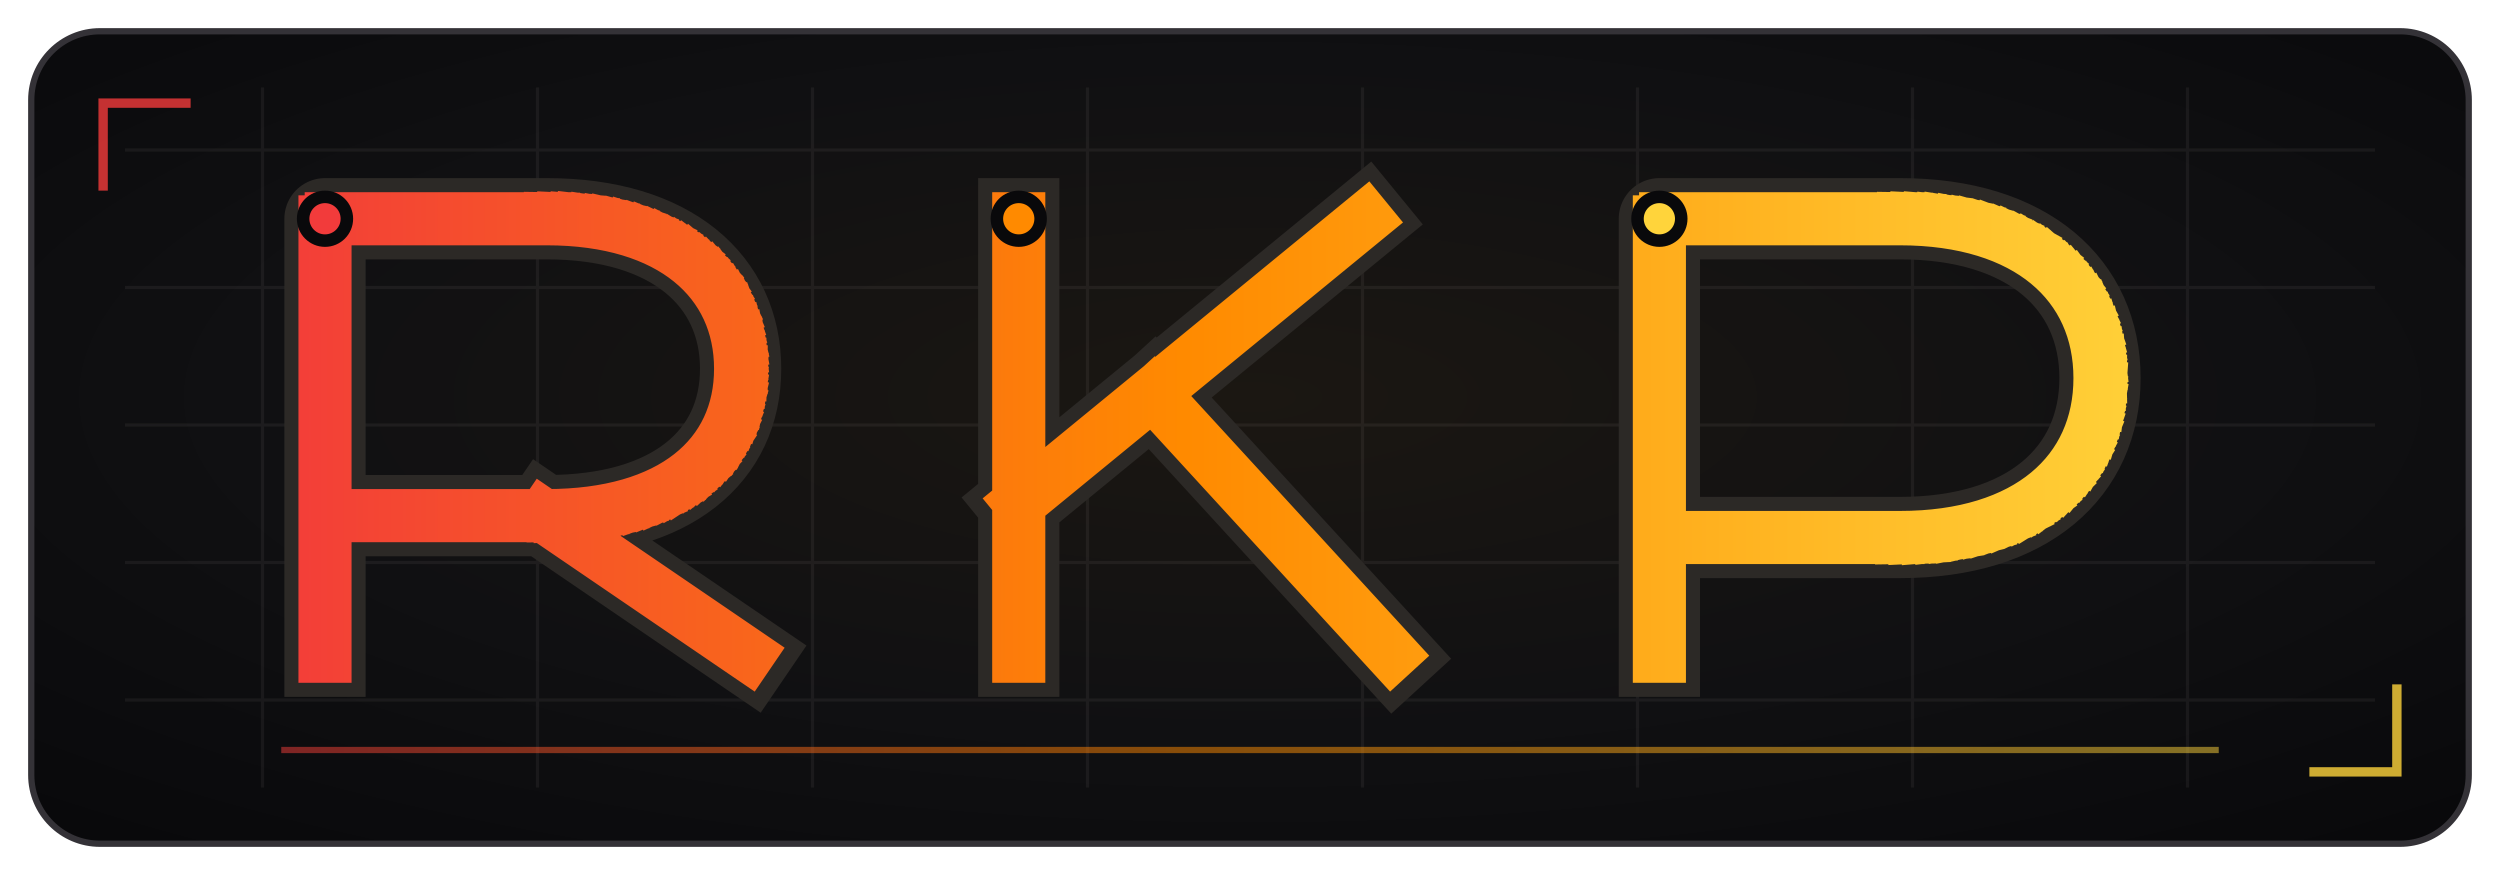
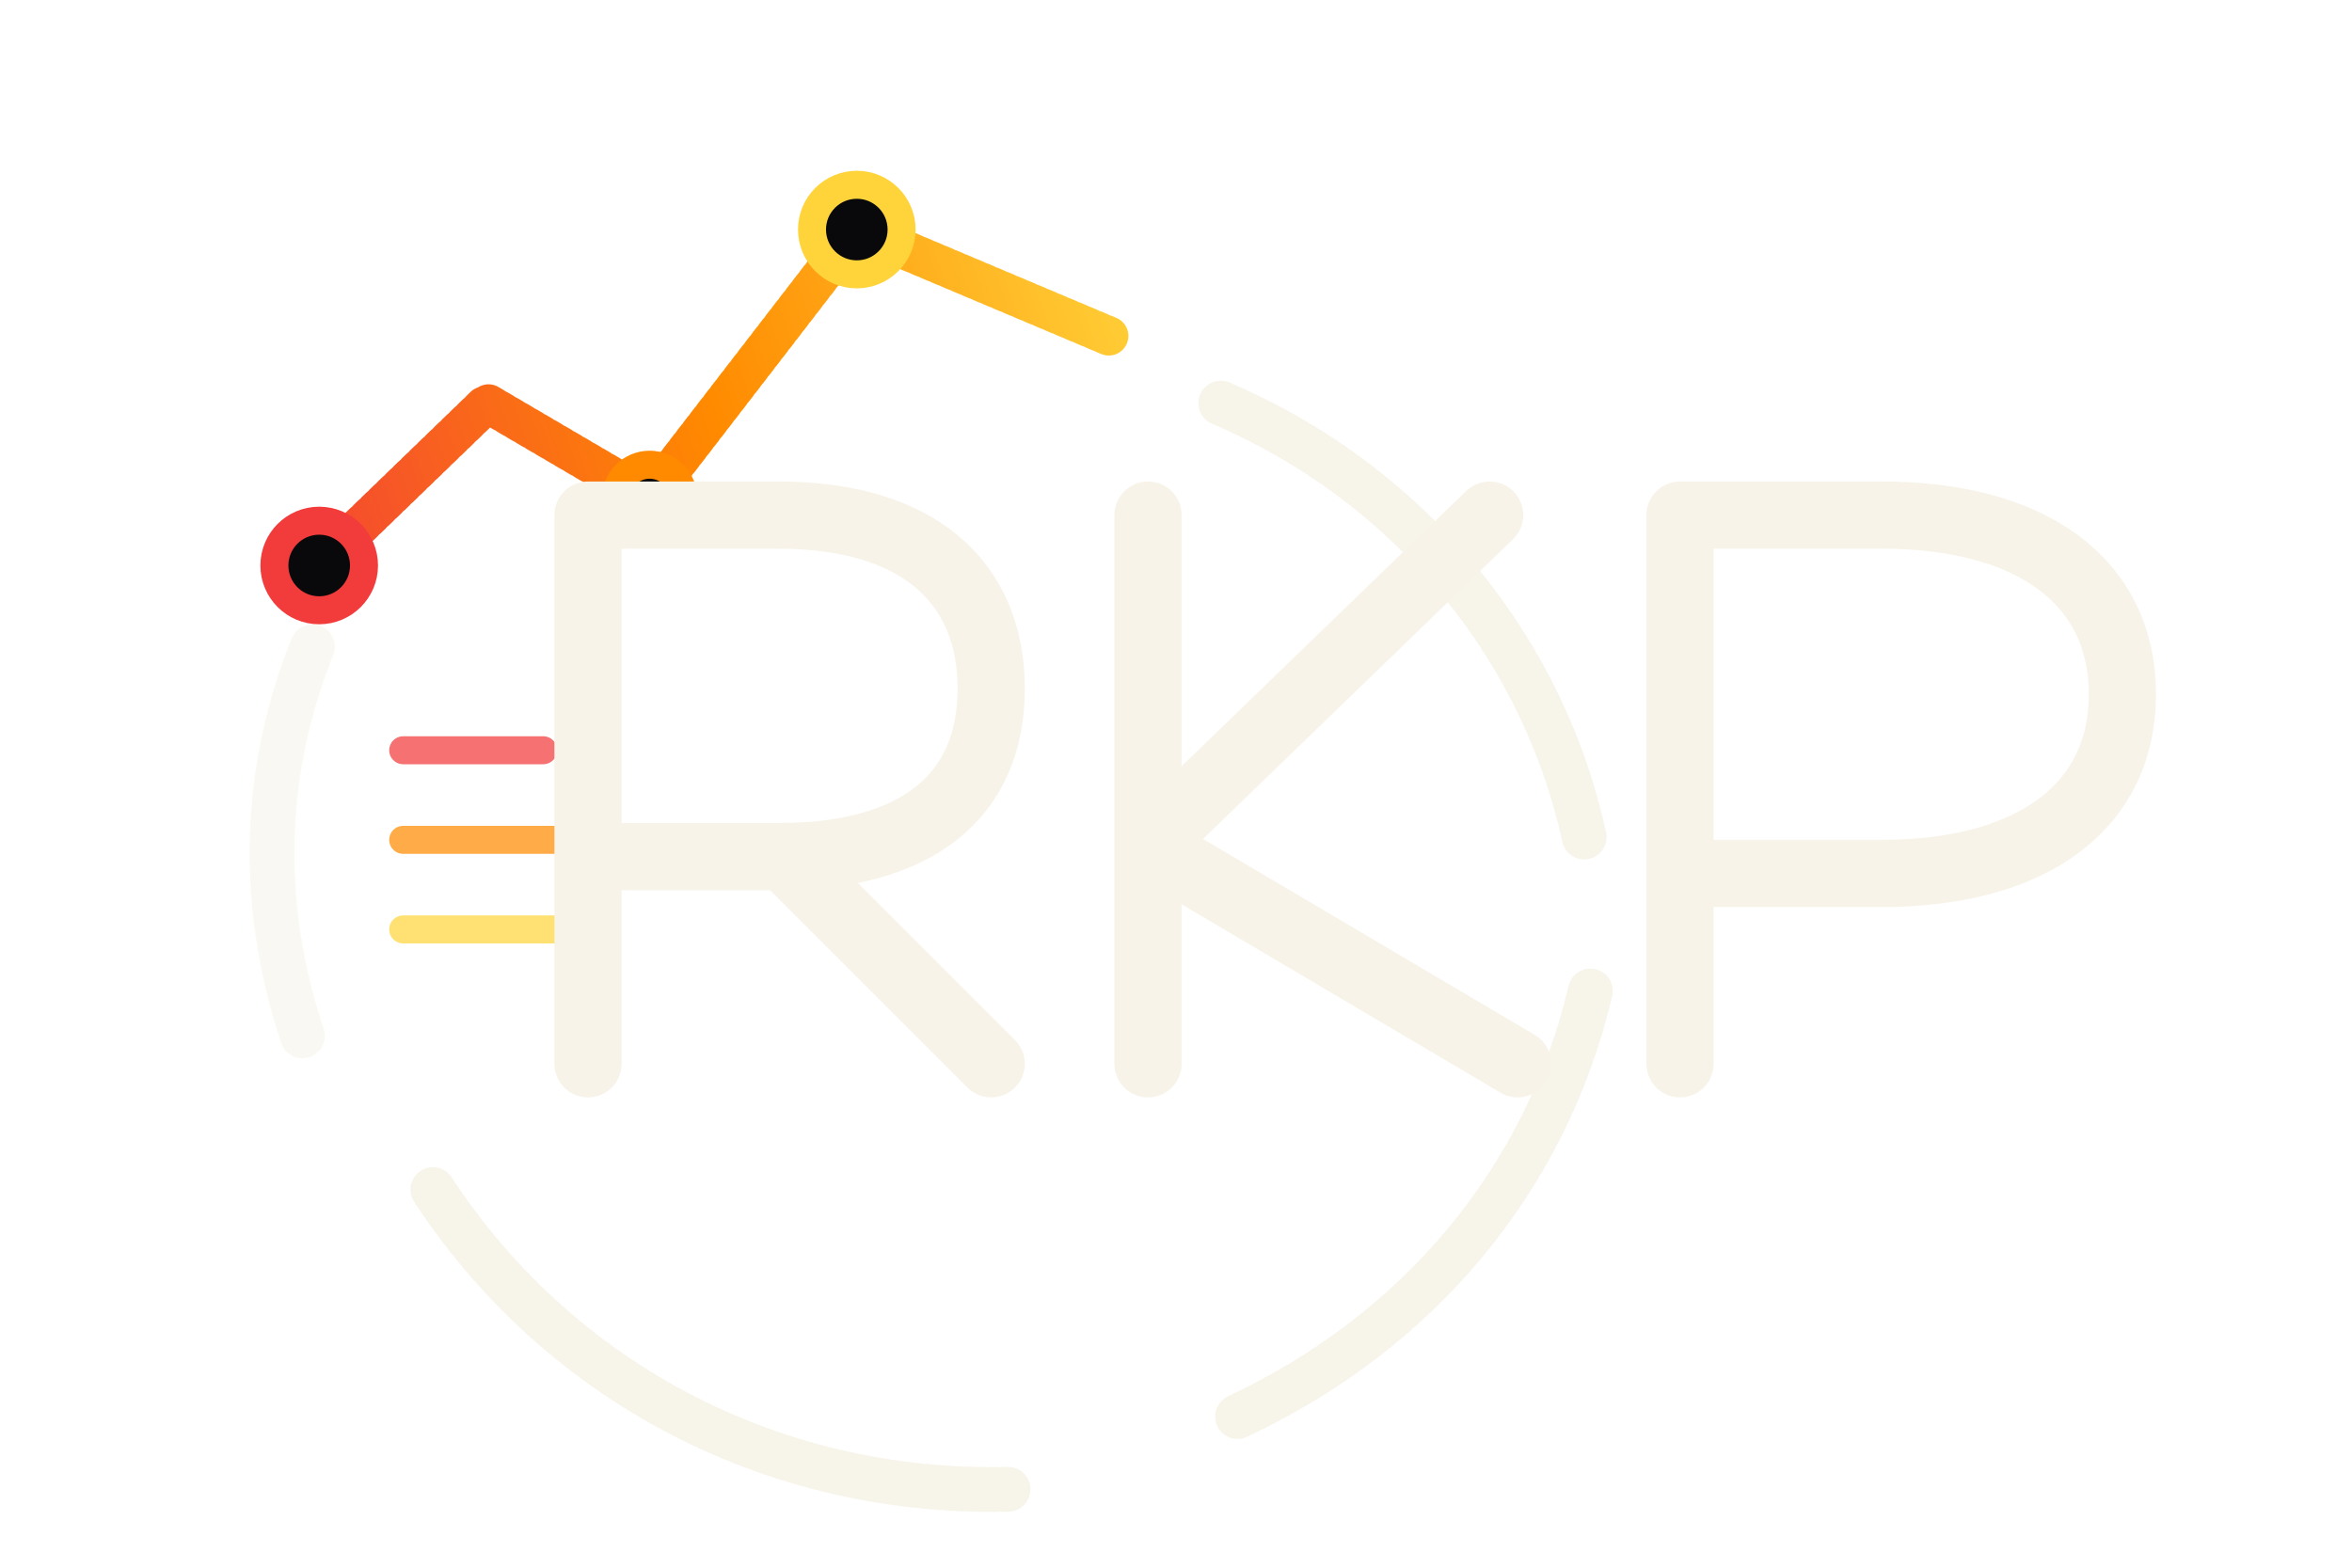
- <svg xmlns="http://www.w3.org/2000/svg" viewBox="0 0 800 280" role="img" aria-labelledby="rkp-title rkp-desc">
+ <svg xmlns="http://www.w3.org/2000/svg" width="420" height="280" viewBox="0 0 420 280" role="img" aria-labelledby="rkp-title rkp-desc">
  <defs>
-     <linearGradient id="rkp-spectrum" x1="82" y1="0" x2="700" y2="0" gradientUnits="userSpaceOnUse">
+     <linearGradient id="rkp-flow" x1="40" y1="100" x2="205" y2="42" gradientUnits="userSpaceOnUse">
      <stop offset="0" stop-color="#f23b3b" />
-       <stop offset="0.48" stop-color="#ff8a00" />
+       <stop offset="0.52" stop-color="#ff8a00" />
      <stop offset="1" stop-color="#ffd43b" />
    </linearGradient>
-     <radialGradient id="rkp-field" cx="50%" cy="45%" r="72%">
-       <stop offset="0" stop-color="#1b1712" />
-       <stop offset="0.58" stop-color="#101012" />
-       <stop offset="1" stop-color="#09090b" />
-     </radialGradient>
-     <filter id="rkp-glow" x="-30%" y="-30%" width="160%" height="160%">
-       <feGaussianBlur stdDeviation="5" result="blur" />
-       <feMerge>
-         <feMergeNode in="blur" />
-         <feMergeNode in="SourceGraphic" />
-       </feMerge>
-     </filter>
-     <clipPath id="rkp-frame-clip">
-       <rect x="10" y="10" width="780" height="260" rx="22" />
-     </clipPath>
-     <path id="rkp-r" pathLength="1" d="M104 210V70h71c40 0 62 20 62 48s-22 47-62 47h-71m70 0 66 45" />
-     <path id="rkp-k" pathLength="1" d="M326 70v140m111-140-111 91m43-35 77 84" />
-     <path id="rkp-p" pathLength="1" d="M531 210V70h77c41 0 64 21 64 51s-23 51-64 51h-77" />
    <style>
-       .rkp-frame{fill:url(#rkp-field);stroke:#343237;stroke-width:2}
-       .rkp-grid{fill:none;stroke:#f7f3e8;stroke-width:1;opacity:.055}
-       .rkp-shadow{fill:none;stroke:#2c2926;stroke-width:26;stroke-linecap:square;stroke-linejoin:round}
-       .rkp-letter{fill:none;stroke:url(#rkp-spectrum);stroke-width:17;stroke-linecap:square;stroke-linejoin:round;stroke-dasharray:1;stroke-dashoffset:0}
-       .rkp-rule{stroke:url(#rkp-spectrum);stroke-width:2;opacity:.5}
-       .rkp-signal{display:none;fill:#f7f3e8;filter:url(#rkp-glow);opacity:0}
-       .rkp-node{stroke:#09090b;stroke-width:4;transform-box:fill-box;transform-origin:center}
-       .rkp-corner{fill:none;stroke-width:3;opacity:.8}
-       @keyframes rkp-draw{from{stroke-dashoffset:1;opacity:.2}to{stroke-dashoffset:0;opacity:1}}
-       @keyframes rkp-scan{0%{transform:translateX(0);opacity:0}12%,82%{opacity:1}100%{transform:translateX(620px);opacity:0}}
-       @keyframes rkp-node{0%,100%{transform:scale(1)}50%{transform:scale(1.4)}}
+       .rkp-orbit,.rkp-market,.rkp-depth,.rkp-word{fill:none;stroke-linecap:round;stroke-linejoin:round}
+       .rkp-orbit{stroke:#f7f3e8;stroke-width:8;opacity:.94}
+       .rkp-orbit--quiet{opacity:.58}
+       .rkp-market{stroke:url(#rkp-flow);stroke-width:7}
+       .rkp-depth{stroke-width:5;opacity:.72}
+       .rkp-depth--bid{stroke:#f23b3b}
+       .rkp-depth--mid{stroke:#ff8a00}
+       .rkp-depth--ask{stroke:#ffd43b}
+       .rkp-word{stroke:#f7f3e8;stroke-width:12}
+       .rkp-node{fill:#09090b;stroke-width:5;transform-box:fill-box;transform-origin:center}
+       .rkp-node--red{stroke:#f23b3b}
+       .rkp-node--orange{stroke:#ff8a00}
+       .rkp-node--yellow{stroke:#ffd43b}
+       .rkp-trace{stroke-dasharray:1;stroke-dashoffset:0}
+       @keyframes rkp-draw{from{stroke-dashoffset:1;opacity:.18}to{stroke-dashoffset:0}}
+       @keyframes rkp-settle{0%,100%{transform:scale(1)}48%{transform:scale(1.1)}}
      @media (prefers-reduced-motion:no-preference){
-         .rkp-r{animation:rkp-draw .72s cubic-bezier(.22,1,.36,1) both}
-         .rkp-k{animation:rkp-draw .72s .13s cubic-bezier(.22,1,.36,1) both}
-         .rkp-p{animation:rkp-draw .72s .26s cubic-bezier(.22,1,.36,1) both}
-         .rkp-signal{display:block;animation:rkp-scan .95s .82s cubic-bezier(.22,1,.36,1) both}
-         .rkp-node{animation:rkp-node .38s .72s ease-out both}
-         .rkp-node:nth-of-type(2){animation-delay:.85s}
-         .rkp-node:nth-of-type(3){animation-delay:.98s}
+         .rkp-trace{animation:rkp-draw .68s cubic-bezier(.22,1,.36,1) both}
+         .rkp-node{animation:rkp-settle .42s .62s ease-out both}
+         .rkp-node--orange{animation-delay:.7s}
+         .rkp-node--yellow{animation-delay:.78s}
      }
-       @media (forced-colors:active){.rkp-frame{fill:Canvas;stroke:CanvasText}.rkp-letter,.rkp-rule,.rkp-corner{stroke:CanvasText}.rkp-node{fill:Highlight}}
+       @media (forced-colors:active){
+         .rkp-orbit,.rkp-market,.rkp-depth,.rkp-word,.rkp-node{stroke:CanvasText}
+         .rkp-node{fill:Canvas}
+       }
    </style>
  </defs>
-   <rect class="rkp-frame" x="10" y="10" width="780" height="260" rx="22" />
-   <g class="rkp-grid" clip-path="url(#rkp-frame-clip)">
-     <path d="M40 48h720M40 92h720M40 136h720M40 180h720M40 224h720" />
-     <path d="M84 28v224M172 28v224M260 28v224M348 28v224M436 28v224M524 28v224M612 28v224M700 28v224" />
+   <g aria-hidden="true">
+     <path class="rkp-orbit rkp-trace" pathLength="1" d="M218 72c35 15 58 45 65 78" />
+     <path class="rkp-orbit rkp-trace" pathLength="1" d="M284 177c-8 34-31 61-63 76" />
+     <path class="rkp-orbit rkp-trace" pathLength="1" d="M180 266c-43 1-81-20-103-54" />
+     <path class="rkp-orbit rkp-orbit--quiet rkp-trace" pathLength="1" d="M54 185c-8-24-7-48 2-70" />
+     <path class="rkp-market rkp-trace" pathLength="1" d="M57 101 87 72l29 17 37-48 45 19" />
+     <g class="rkp-depth">
+       <path class="rkp-depth--bid" d="M72 134h25" />
+       <path class="rkp-depth--mid" d="M72 150h40" />
+       <path class="rkp-depth--ask" d="M72 166h29" />
+     </g>
+     <circle class="rkp-node rkp-node--red" cx="57" cy="101" r="8" />
+     <circle class="rkp-node rkp-node--orange" cx="116" cy="89" r="6" />
+     <circle class="rkp-node rkp-node--yellow" cx="153" cy="41" r="8" />
+     <path class="rkp-word" d="M105 190V92h34c25 0 38 12 38 31s-13 30-38 30h-34m35 0 37 37" />
+     <path class="rkp-word" d="M205 92v98m61-98-61 59 66 39" />
+     <path class="rkp-word" d="M300 190V92h36c27 0 43 12 43 32s-16 32-43 32h-36" />
  </g>
-   <g class="rkp-shadow">
-     <use href="#rkp-r" />
-     <use href="#rkp-k" />
-     <use href="#rkp-p" />
-   </g>
-   <g class="rkp-letter" aria-hidden="true">
-     <use class="rkp-r" href="#rkp-r" />
-     <use class="rkp-k" href="#rkp-k" />
-     <use class="rkp-p" href="#rkp-p" />
-   </g>
-   <path class="rkp-rule" d="M90 240h620" />
-   <circle class="rkp-signal" cx="90" cy="240" r="5" />
-   <g aria-hidden="true">
-     <circle class="rkp-node" cx="104" cy="70" r="7" fill="#f23b3b" />
-     <circle class="rkp-node" cx="326" cy="70" r="7" fill="#ff8a00" />
-     <circle class="rkp-node" cx="531" cy="70" r="7" fill="#ffd43b" />
-   </g>
-   <path class="rkp-corner" d="M33 61V33h28" stroke="#f23b3b" />
-   <path class="rkp-corner" d="M739 247h28v-28" stroke="#ffd43b" />
</svg>
